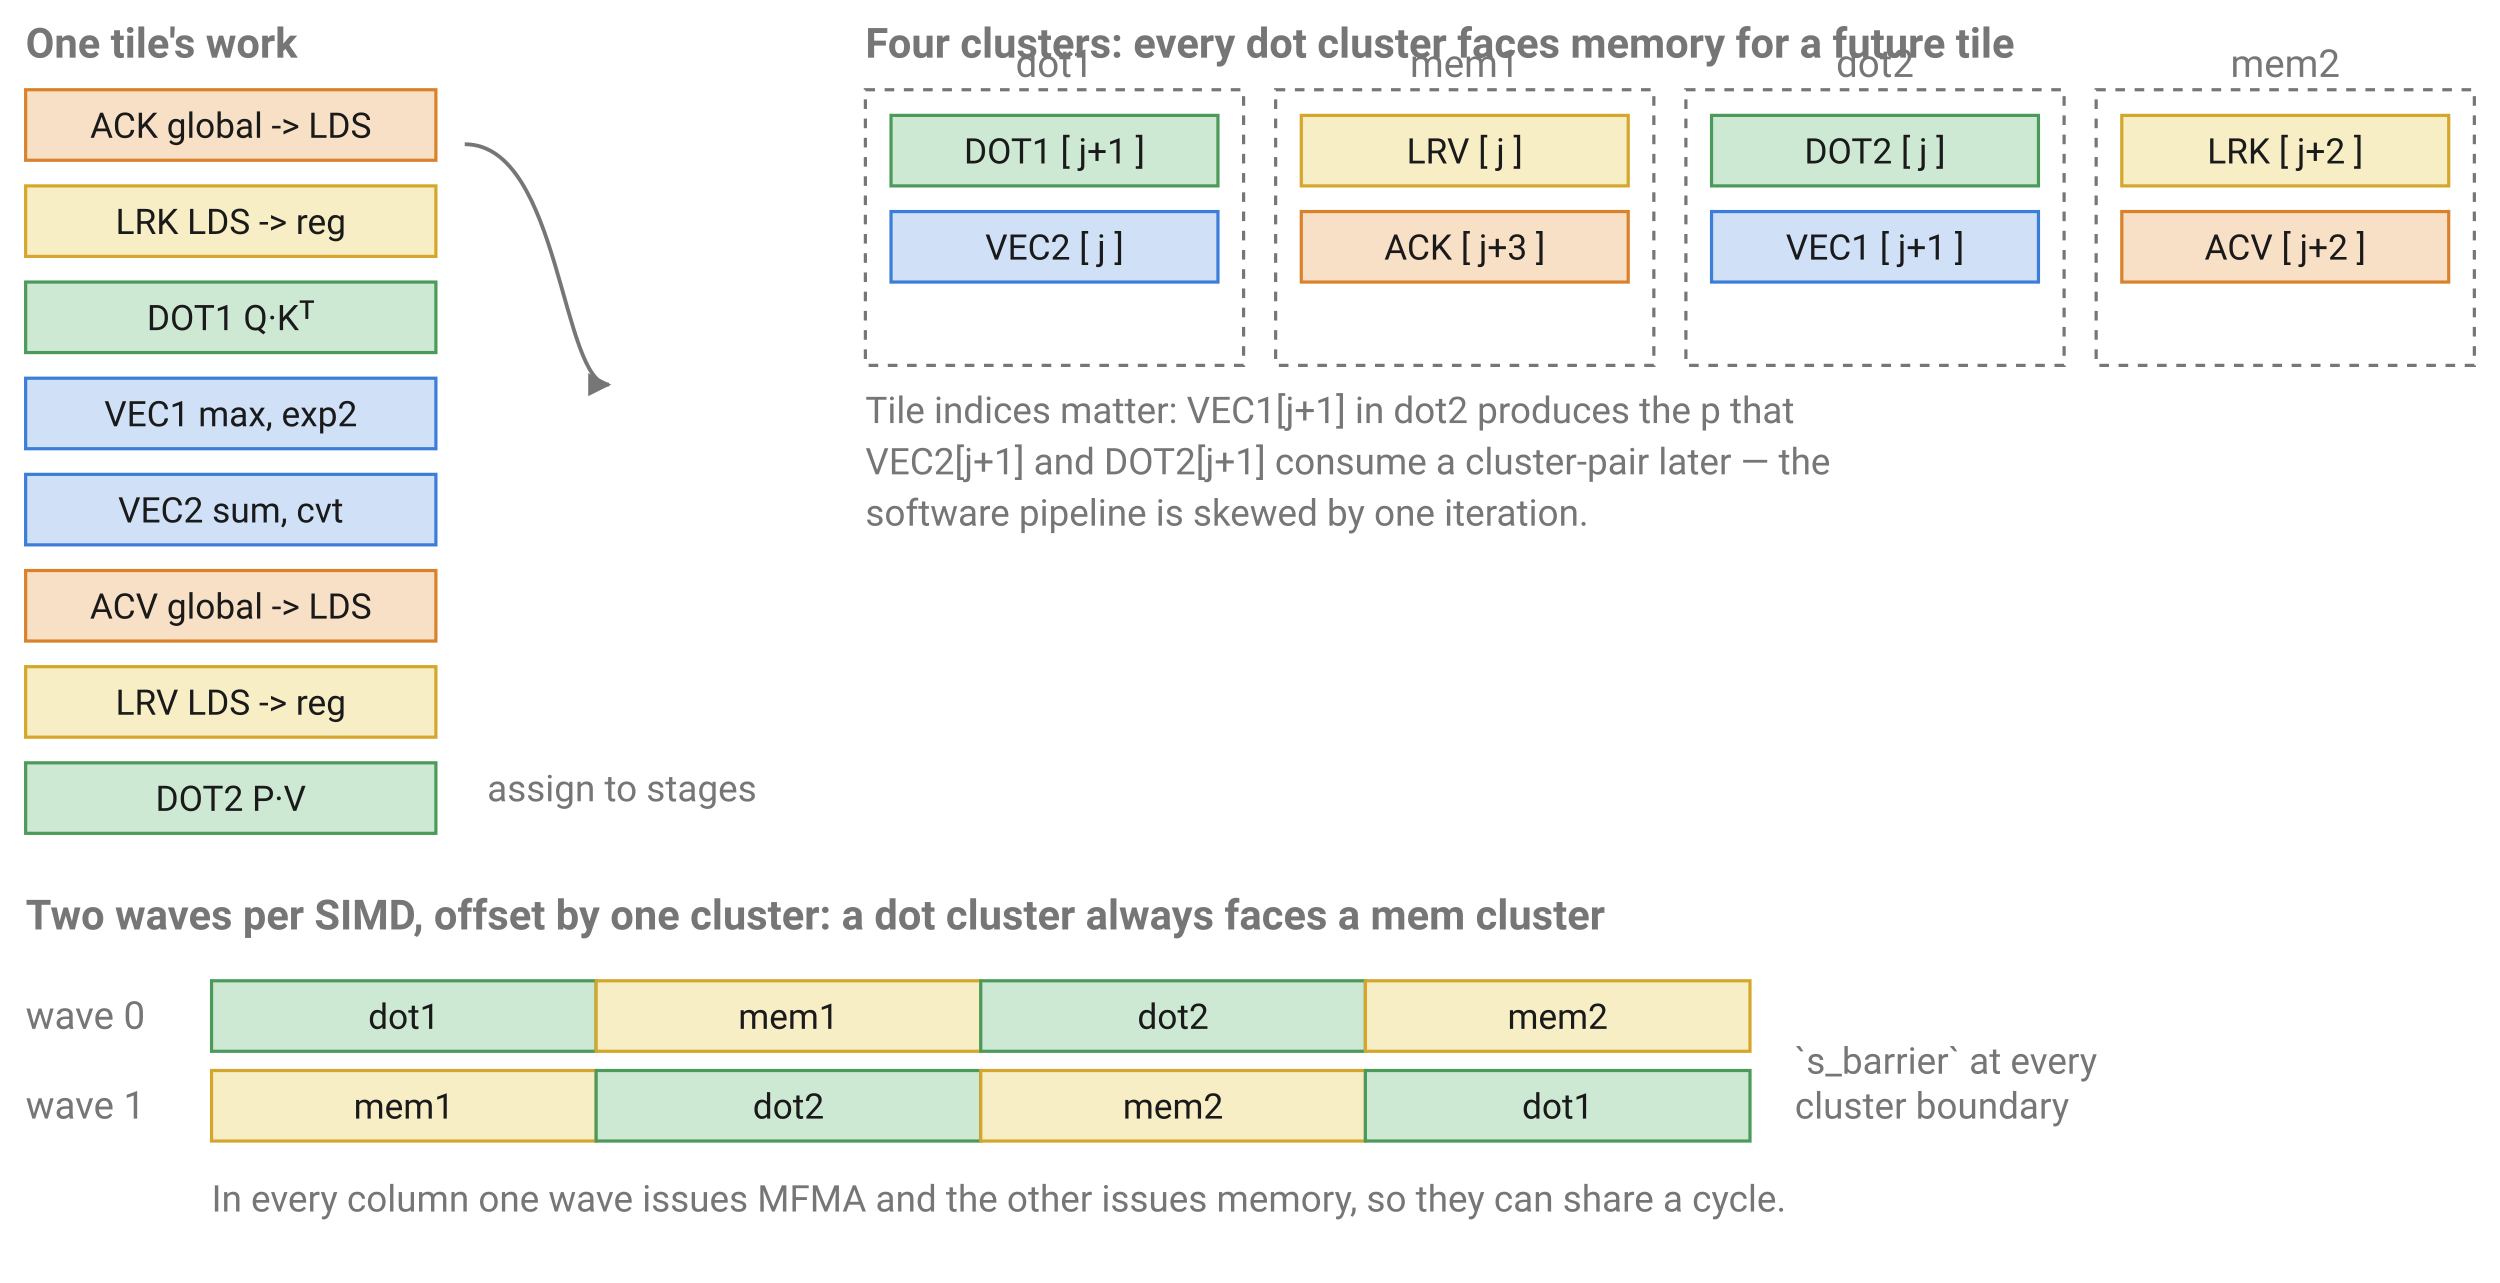
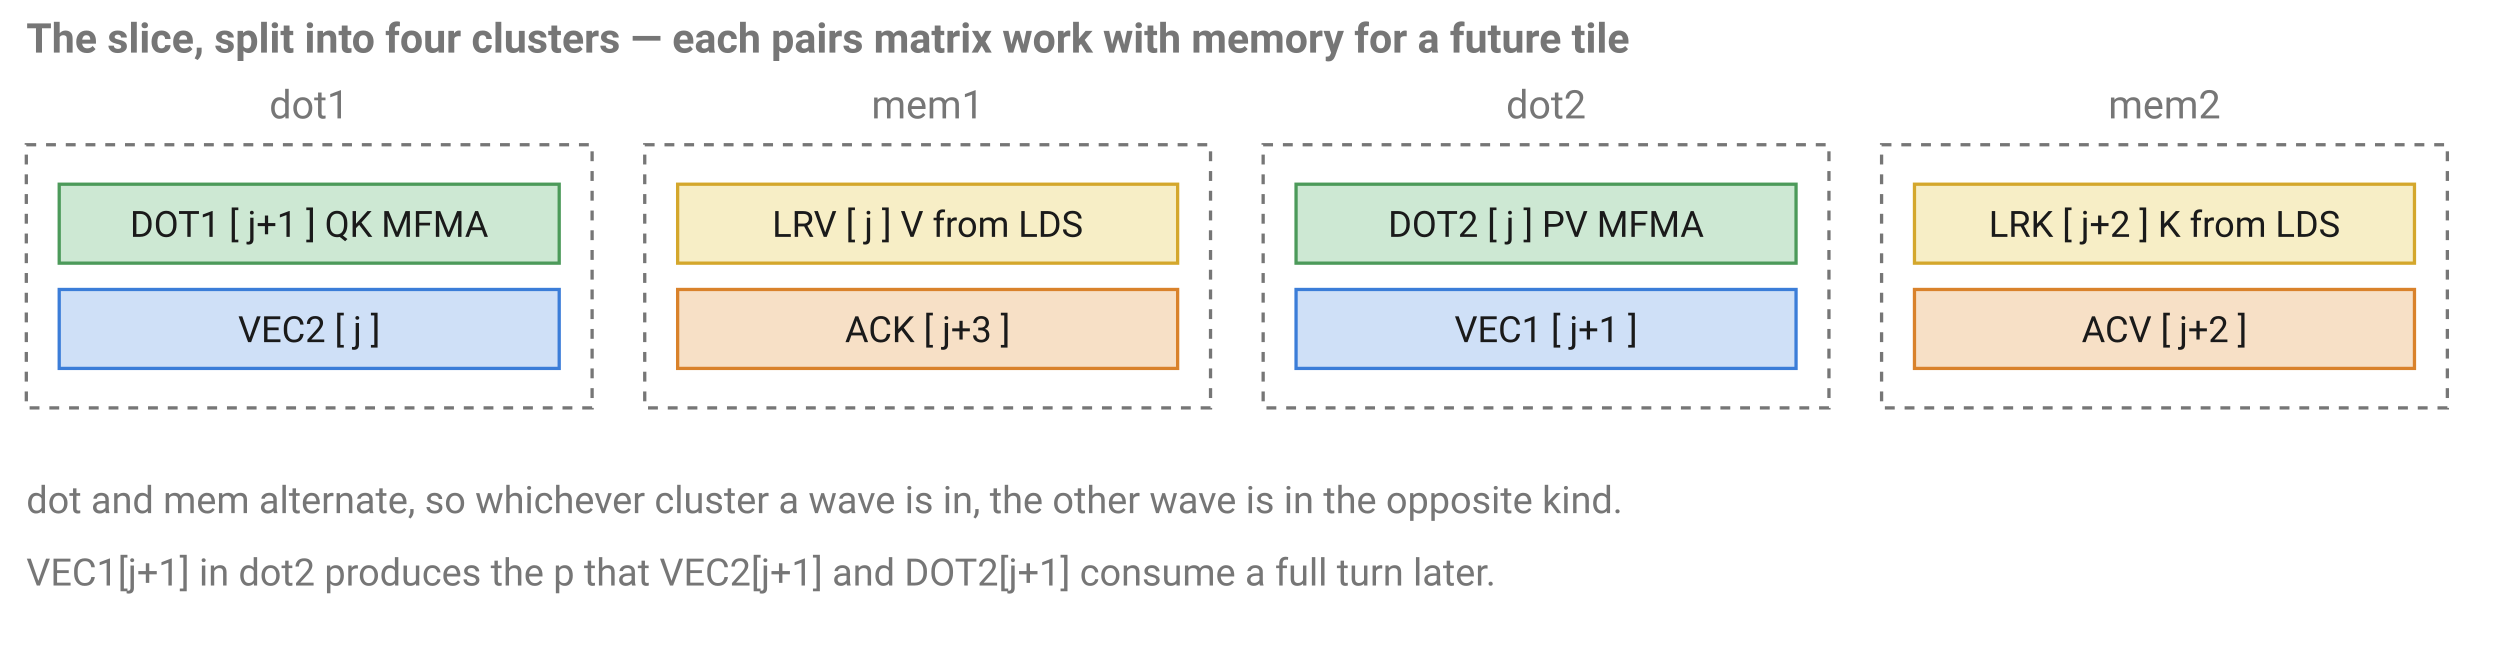
- <svg xmlns="http://www.w3.org/2000/svg" viewBox="0 0 780 400" width="780" height="400" font-family="system-ui, -apple-system, Segoe UI, Roboto, sans-serif">
+ <svg xmlns="http://www.w3.org/2000/svg" viewBox="0 0 760 200" width="760" height="200" font-family="system-ui, -apple-system, Segoe UI, Roboto, sans-serif">
  <style>
-     .h    { font-size: 13px; font-weight: 600; fill: #767676; }
+     .h    { font-size: 12.5px; font-weight: 600; fill: #767676; }
    .lbl  { font-size: 12px; fill: #767676; }
    .in   { font-size: 11px; fill: #1a1a1a; }
    .note { font-size: 11.5px; fill: #767676; }
-     .ax   { stroke: #767676; stroke-width: 1; }
-     .dep  { stroke: #767676; stroke-width: 1.2; fill: none; marker-end: url(#a); }
  </style>
-   <defs>
-     <marker id="a" viewBox="0 0 10 10" refX="9" refY="5" markerWidth="6" markerHeight="6" orient="auto">
-       <path d="M0,0 L10,5 L0,10 z" fill="#767676" />
-     </marker>
-   </defs>
-   <text class="h" x="8" y="18">One tile's work</text>
-   <g transform="translate(8,28)">
-     <rect x="0" y="0" width="128" height="22" fill="#f7e0c6" stroke="#d9822b" />
-     <text class="in" x="64" y="15" text-anchor="middle">ACK  global -&gt; LDS</text>
-     <rect x="0" y="30" width="128" height="22" fill="#f7eec6" stroke="#d4a72c" />
-     <text class="in" x="64" y="45" text-anchor="middle">LRK  LDS -&gt; reg</text>
-     <rect x="0" y="60" width="128" height="22" fill="#cde8d3" stroke="#4c9a5a" />
-     <text class="in" x="64" y="75" text-anchor="middle">DOT1  Q·Kᵀ</text>
-     <rect x="0" y="90" width="128" height="22" fill="#cfe0f7" stroke="#3b7dd8" />
-     <text class="in" x="64" y="105" text-anchor="middle">VEC1  max, exp2</text>
-     <rect x="0" y="120" width="128" height="22" fill="#cfe0f7" stroke="#3b7dd8" />
-     <text class="in" x="64" y="135" text-anchor="middle">VEC2  sum, cvt</text>
-     <rect x="0" y="150" width="128" height="22" fill="#f7e0c6" stroke="#d9822b" />
-     <text class="in" x="64" y="165" text-anchor="middle">ACV  global -&gt; LDS</text>
-     <rect x="0" y="180" width="128" height="22" fill="#f7eec6" stroke="#d4a72c" />
-     <text class="in" x="64" y="195" text-anchor="middle">LRV  LDS -&gt; reg</text>
-     <rect x="0" y="210" width="128" height="22" fill="#cde8d3" stroke="#4c9a5a" />
-     <text class="in" x="64" y="225" text-anchor="middle">DOT2  P·V</text>
+   <text class="h" x="8" y="16">The slice, split into four clusters — each pairs matrix work with memory for a future tile</text>
+   <g transform="translate(8,44)">
+     <rect x="0" y="0" width="172" height="80" fill="none" stroke="#767676" stroke-dasharray="3 3" />
+     <text class="lbl" x="86" y="-8" text-anchor="middle">dot1</text>
+     <rect x="10" y="12" width="152" height="24" fill="#cde8d3" stroke="#4c9a5a" />
+     <text class="in" x="86" y="28" text-anchor="middle">DOT1 [ j+1 ]   QK MFMA</text>
+     <rect x="10" y="44" width="152" height="24" fill="#cfe0f7" stroke="#3b7dd8" />
+     <text class="in" x="86" y="60" text-anchor="middle">VEC2 [ j ]</text>
+     <rect x="188" y="0" width="172" height="80" fill="none" stroke="#767676" stroke-dasharray="3 3" />
+     <text class="lbl" x="274" y="-8" text-anchor="middle">mem1</text>
+     <rect x="198" y="12" width="152" height="24" fill="#f7eec6" stroke="#d4a72c" />
+     <text class="in" x="274" y="28" text-anchor="middle">LRV [ j ]   V from LDS</text>
+     <rect x="198" y="44" width="152" height="24" fill="#f7e0c6" stroke="#d9822b" />
+     <text class="in" x="274" y="60" text-anchor="middle">ACK [ j+3 ]</text>
+     <rect x="376" y="0" width="172" height="80" fill="none" stroke="#767676" stroke-dasharray="3 3" />
+     <text class="lbl" x="462" y="-8" text-anchor="middle">dot2</text>
+     <rect x="386" y="12" width="152" height="24" fill="#cde8d3" stroke="#4c9a5a" />
+     <text class="in" x="462" y="28" text-anchor="middle">DOT2 [ j ]   PV MFMA</text>
+     <rect x="386" y="44" width="152" height="24" fill="#cfe0f7" stroke="#3b7dd8" />
+     <text class="in" x="462" y="60" text-anchor="middle">VEC1 [ j+1 ]</text>
+     <rect x="564" y="0" width="172" height="80" fill="none" stroke="#767676" stroke-dasharray="3 3" />
+     <text class="lbl" x="650" y="-8" text-anchor="middle">mem2</text>
+     <rect x="574" y="12" width="152" height="24" fill="#f7eec6" stroke="#d4a72c" />
+     <text class="in" x="650" y="28" text-anchor="middle">LRK [ j+2 ]   K from LDS</text>
+     <rect x="574" y="44" width="152" height="24" fill="#f7e0c6" stroke="#d9822b" />
+     <text class="in" x="650" y="60" text-anchor="middle">ACV [ j+2 ]</text>
  </g>
-   <path class="dep" d="M 145,45 C 175,45 175,120 190,120" />
-   <text class="note" x="152" y="250">assign to stages</text>
-   <text class="h" x="270" y="18">Four clusters: every dot cluster faces memory for a future tile</text>
-   <g transform="translate(270,28)">
-     <rect x="0" y="0" width="118" height="86" fill="none" stroke="#767676" stroke-dasharray="3 3" />
-     <text class="lbl" x="59" y="-4" text-anchor="middle">dot1</text>
-     <rect x="8" y="8" width="102" height="22" fill="#cde8d3" stroke="#4c9a5a" />
-     <text class="in" x="59" y="23" text-anchor="middle">DOT1 [ j+1 ]</text>
-     <rect x="8" y="38" width="102" height="22" fill="#cfe0f7" stroke="#3b7dd8" />
-     <text class="in" x="59" y="53" text-anchor="middle">VEC2 [ j ]</text>
-     <rect x="128" y="0" width="118" height="86" fill="none" stroke="#767676" stroke-dasharray="3 3" />
-     <text class="lbl" x="187" y="-4" text-anchor="middle">mem1</text>
-     <rect x="136" y="8" width="102" height="22" fill="#f7eec6" stroke="#d4a72c" />
-     <text class="in" x="187" y="23" text-anchor="middle">LRV [ j ]</text>
-     <rect x="136" y="38" width="102" height="22" fill="#f7e0c6" stroke="#d9822b" />
-     <text class="in" x="187" y="53" text-anchor="middle">ACK [ j+3 ]</text>
-     <rect x="256" y="0" width="118" height="86" fill="none" stroke="#767676" stroke-dasharray="3 3" />
-     <text class="lbl" x="315" y="-4" text-anchor="middle">dot2</text>
-     <rect x="264" y="8" width="102" height="22" fill="#cde8d3" stroke="#4c9a5a" />
-     <text class="in" x="315" y="23" text-anchor="middle">DOT2 [ j ]</text>
-     <rect x="264" y="38" width="102" height="22" fill="#cfe0f7" stroke="#3b7dd8" />
-     <text class="in" x="315" y="53" text-anchor="middle">VEC1 [ j+1 ]</text>
-     <rect x="384" y="0" width="118" height="86" fill="none" stroke="#767676" stroke-dasharray="3 3" />
-     <text class="lbl" x="443" y="-4" text-anchor="middle">mem2</text>
-     <rect x="392" y="8" width="102" height="22" fill="#f7eec6" stroke="#d4a72c" />
-     <text class="in" x="443" y="23" text-anchor="middle">LRK [ j+2 ]</text>
-     <rect x="392" y="38" width="102" height="22" fill="#f7e0c6" stroke="#d9822b" />
-     <text class="in" x="443" y="53" text-anchor="middle">ACV [ j+2 ]</text>
-     <text class="note" x="0" y="104">Tile indices matter: VEC1[j+1] in dot2 produces the p that</text>
-     <text class="note" x="0" y="120">VEC2[j+1] and DOT2[j+1] consume a cluster-pair later — the</text>
-     <text class="note" x="0" y="136">software pipeline is skewed by one iteration.</text>
-   </g>
-   <text class="h" x="8" y="290">Two waves per SIMD, offset by one cluster: a dot cluster always faces a mem cluster</text>
-   <g transform="translate(8,300)">
-     <text class="lbl" x="0" y="21">wave 0</text>
-     <rect x="58" y="6" width="120" height="22" fill="#cde8d3" stroke="#4c9a5a" />
-     <text class="in" x="118" y="21" text-anchor="middle">dot1</text>
-     <rect x="178" y="6" width="120" height="22" fill="#f7eec6" stroke="#d4a72c" />
-     <text class="in" x="238" y="21" text-anchor="middle">mem1</text>
-     <rect x="298" y="6" width="120" height="22" fill="#cde8d3" stroke="#4c9a5a" />
-     <text class="in" x="358" y="21" text-anchor="middle">dot2</text>
-     <rect x="418" y="6" width="120" height="22" fill="#f7eec6" stroke="#d4a72c" />
-     <text class="in" x="478" y="21" text-anchor="middle">mem2</text>
-     <text class="lbl" x="0" y="49">wave 1</text>
-     <rect x="58" y="34" width="120" height="22" fill="#f7eec6" stroke="#d4a72c" />
-     <text class="in" x="118" y="49" text-anchor="middle">mem1</text>
-     <rect x="178" y="34" width="120" height="22" fill="#cde8d3" stroke="#4c9a5a" />
-     <text class="in" x="238" y="49" text-anchor="middle">dot2</text>
-     <rect x="298" y="34" width="120" height="22" fill="#f7eec6" stroke="#d4a72c" />
-     <text class="in" x="358" y="49" text-anchor="middle">mem2</text>
-     <rect x="418" y="34" width="120" height="22" fill="#cde8d3" stroke="#4c9a5a" />
-     <text class="in" x="478" y="49" text-anchor="middle">dot1</text>
-     <text class="note" x="552" y="35">`s_barrier` at every</text>
-     <text class="note" x="552" y="49">cluster boundary</text>
-   </g>
-   <text class="note" x="66" y="378">In every column one wave issues MFMA and the other issues memory, so they can share a cycle.</text>
+   <text class="note" x="8" y="156">dot and mem alternate, so whichever cluster a wave is in, the other wave is in the opposite kind.</text>
+   <text class="note" x="8" y="178">VEC1[j+1] in dot2 produces the p that VEC2[j+1] and DOT2[j+1] consume a full turn later.</text>
</svg>
